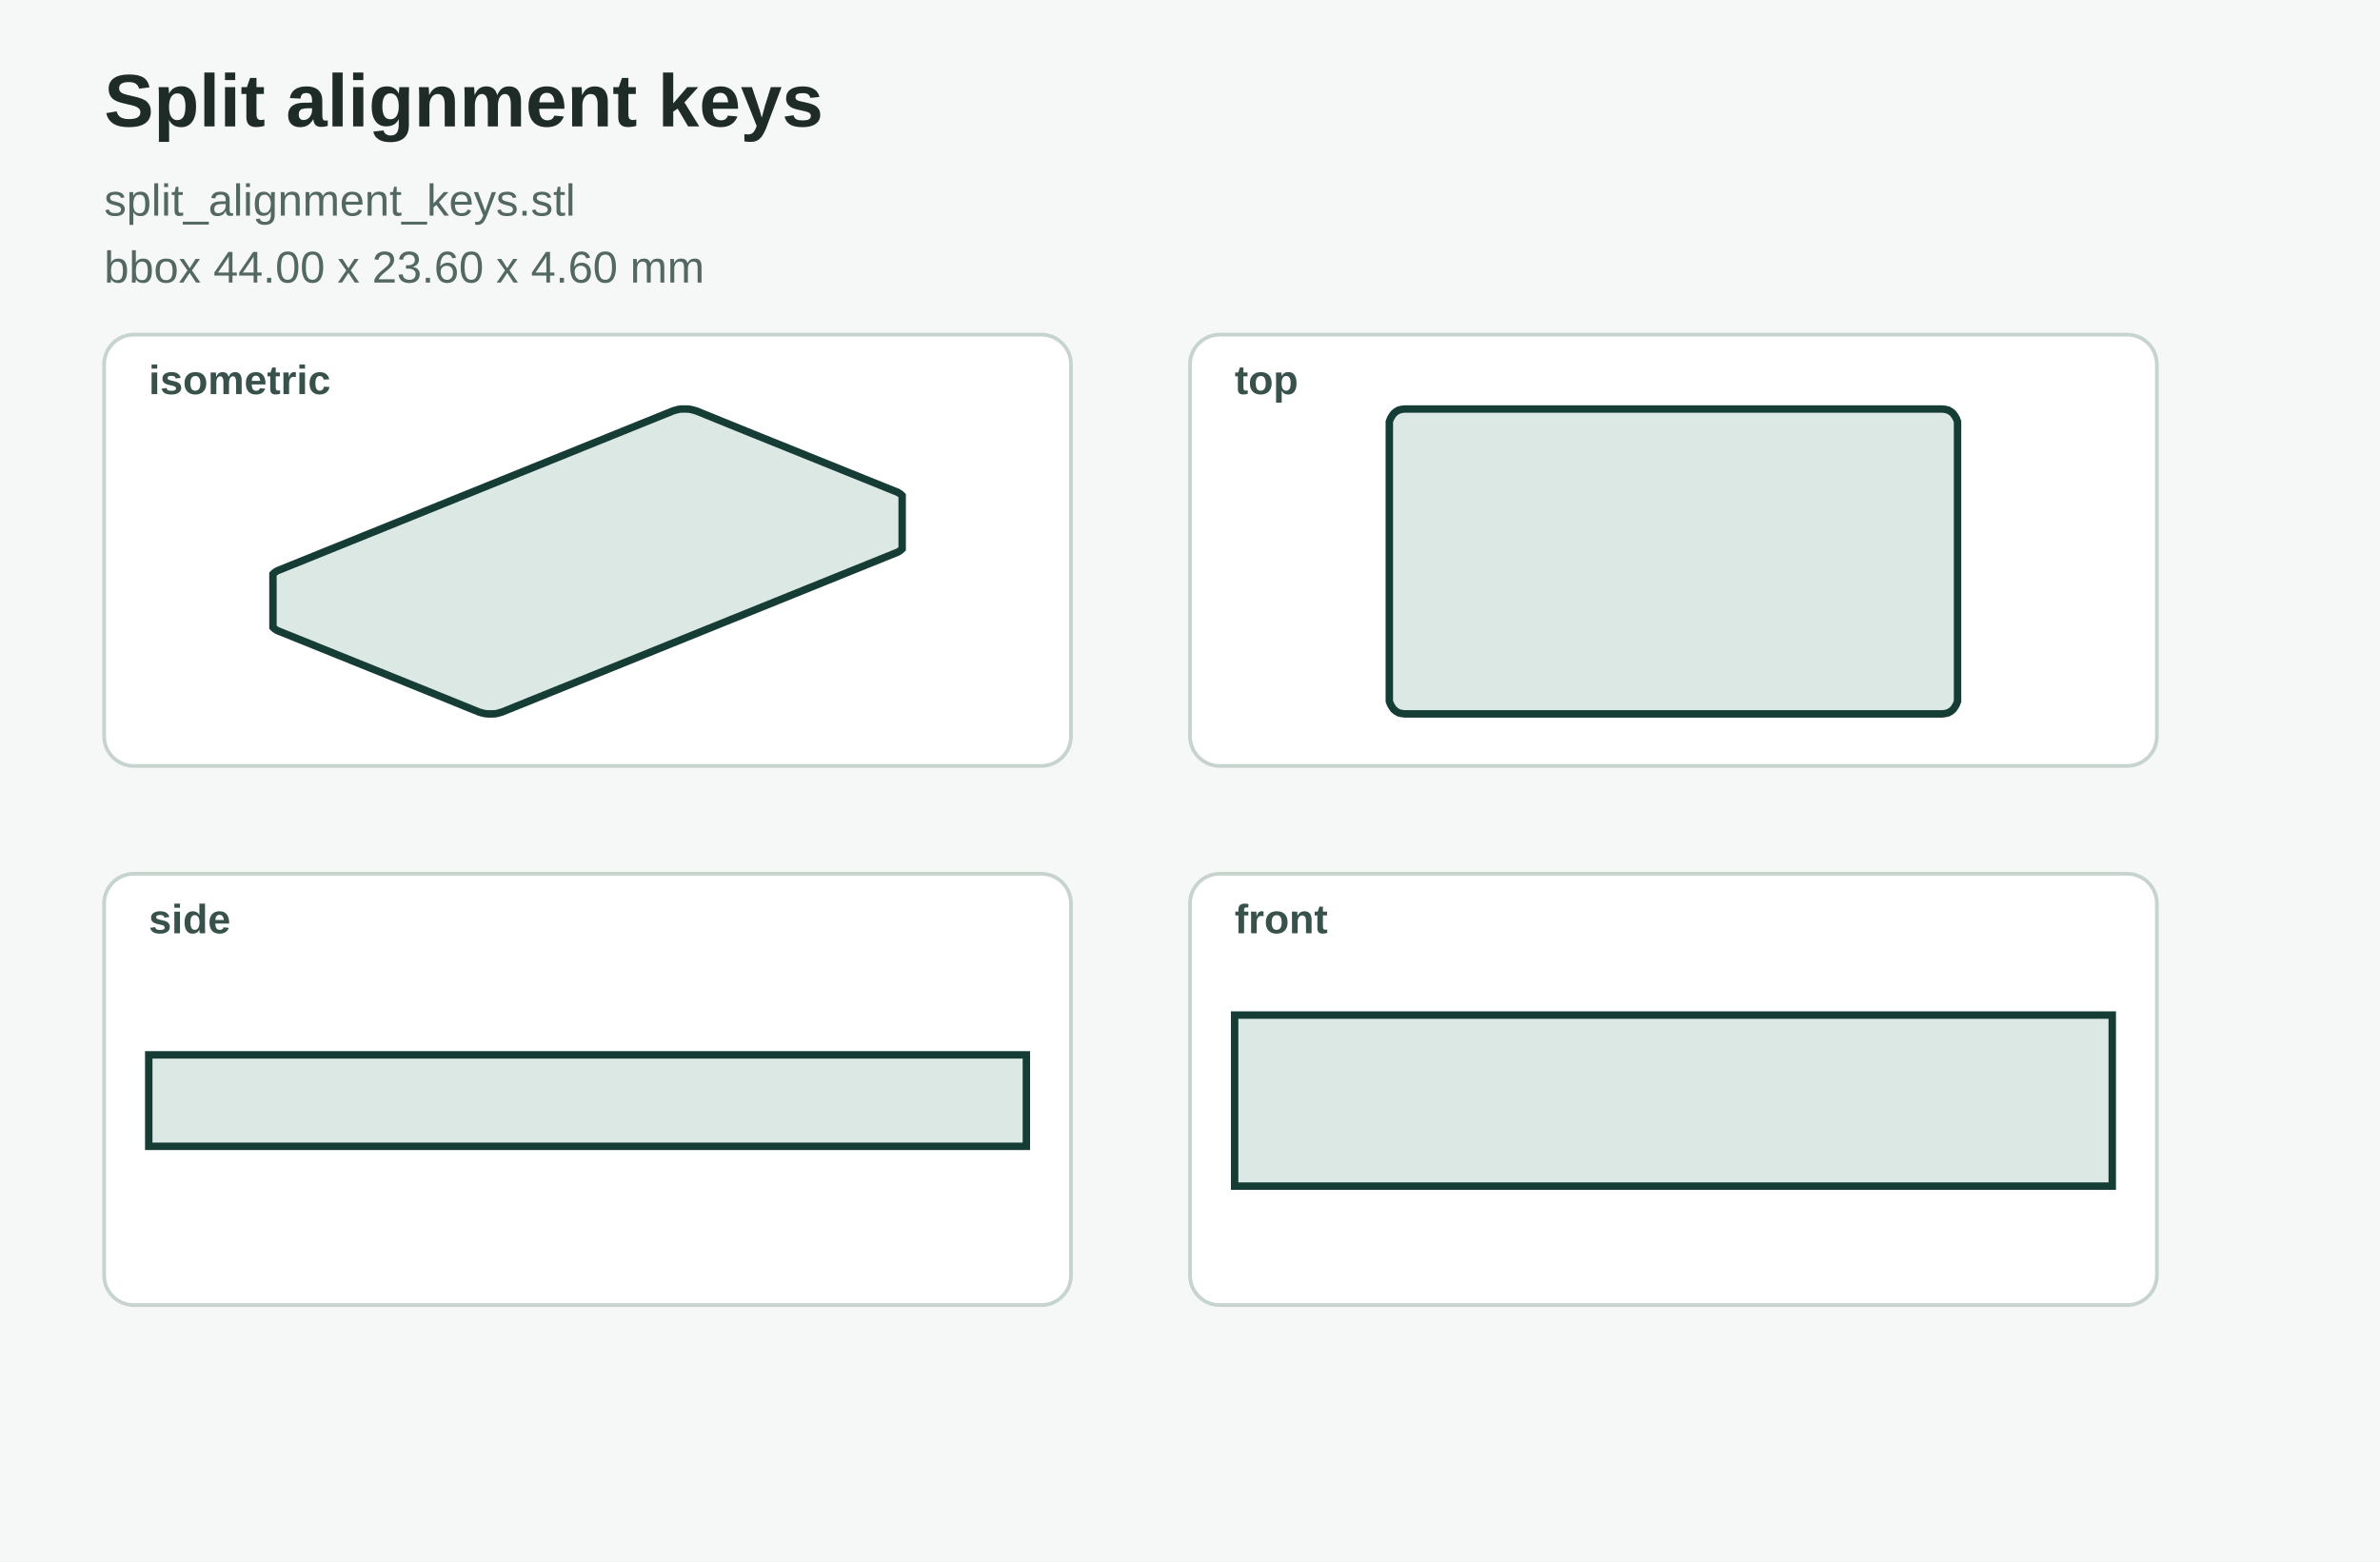
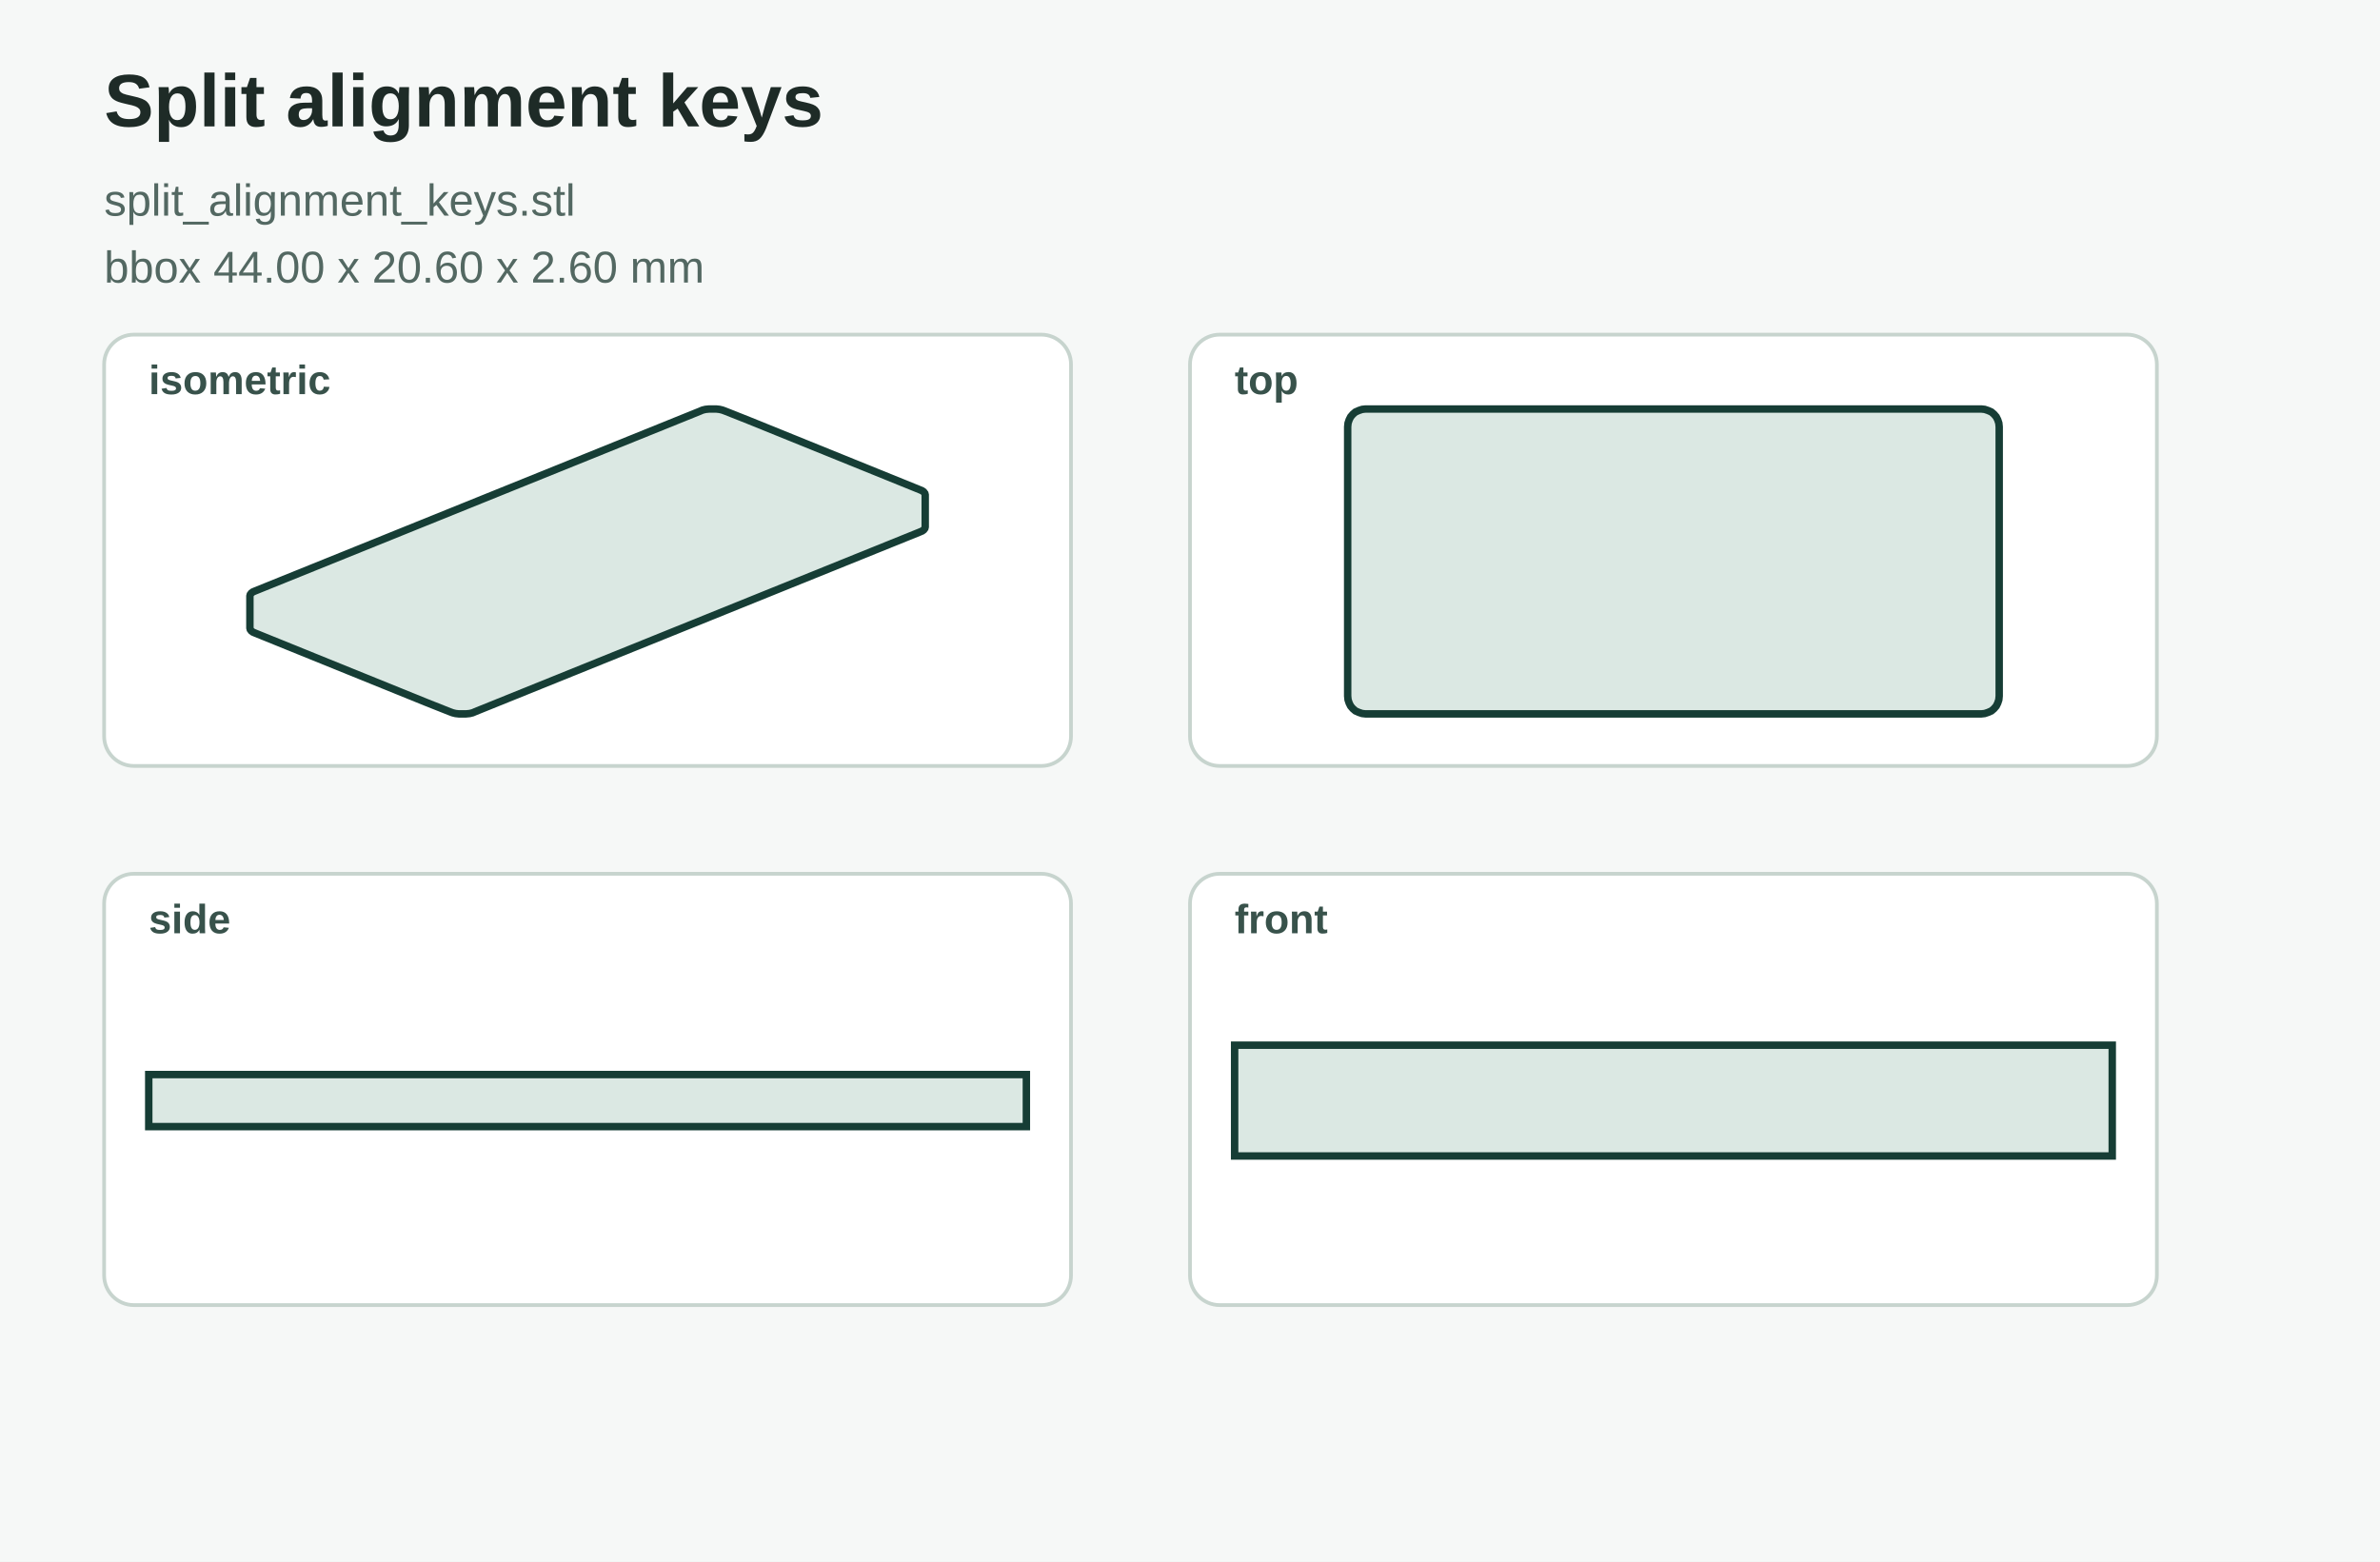
<svg xmlns="http://www.w3.org/2000/svg" width="640" height="420" viewBox="0 0 640 420" role="img">
  <rect width="640" height="420" fill="#f6f8f7" />
  <text x="28" y="34" font-family="Arial, sans-serif" font-size="20" font-weight="700" fill="#1e2b27">Split alignment keys</text>
  <text x="28" y="58" font-family="Arial, sans-serif" font-size="12" fill="#536862">split_alignment_keys.stl</text>
-   <text x="28" y="76" font-family="Arial, sans-serif" font-size="12" fill="#536862">bbox 44.00 x 23.60 x 4.60 mm</text>
+   <text x="28" y="76" font-family="Arial, sans-serif" font-size="12" fill="#536862">bbox 44.00 x 20.60 x 2.60 mm</text>
  <g aria-label="isometric projection">
    <rect x="28.0" y="90.0" width="260.0" height="116.0" rx="8" fill="#ffffff" stroke="#c7d4ce" />
    <text x="40.0" y="106.0" font-family="Arial, sans-serif" font-size="11" font-weight="700" fill="#38524b">isometric</text>
-     <polygon points="73.4,168.3 73.4,168.7 73.7,169.0 74.1,169.3 74.6,169.6 115.5,186.1 128.8,191.5 129.5,191.7 130.3,191.9 131.1,192.0 131.9,192.0 132.8,192.0 133.6,191.9 134.3,191.7 135.0,191.5 241.4,148.5 241.9,148.2 242.3,147.9 242.6,147.6 242.6,147.2 242.6,133.7 242.6,133.3 242.3,133.0 241.9,132.7 241.4,132.4 200.5,115.9 187.2,110.5 186.5,110.3 185.7,110.1 184.9,110.0 184.1,110.0 183.2,110.0 182.4,110.1 181.7,110.3 181.0,110.5 74.6,153.5 74.1,153.8 73.7,154.1 73.4,154.4 73.4,154.8" fill="#dbe8e3" stroke="#163d35" stroke-width="2" />
+     <polygon points="67.2,168.9 67.3,169.3 67.6,169.7 68.0,170.0 68.7,170.3 114.6,188.9 120.9,191.4 121.7,191.7 122.5,191.9 123.4,192.0 124.4,192.0 125.3,192.0 126.3,191.9 127.1,191.7 127.8,191.4 247.3,143.1 248.0,142.8 248.4,142.5 248.7,142.1 248.8,141.7 248.8,133.1 248.7,132.7 248.4,132.3 248.0,132.0 247.3,131.7 201.4,113.1 195.1,110.6 194.3,110.3 193.5,110.1 192.6,110.0 191.6,110.0 190.7,110.0 189.7,110.1 188.9,110.3 188.2,110.6 68.7,158.9 68.0,159.2 67.6,159.5 67.3,159.9 67.2,160.3" fill="#dbe8e3" stroke="#163d35" stroke-width="2" />
  </g>
  <g aria-label="top projection">
    <rect x="320.0" y="90.0" width="260.0" height="116.0" rx="8" fill="#ffffff" stroke="#c7d4ce" />
    <text x="332.0" y="106.0" font-family="Arial, sans-serif" font-size="11" font-weight="700" fill="#38524b">top</text>
-     <polygon points="373.6,187.8 373.6,188.6 373.9,189.4 374.3,190.1 374.8,190.8 375.4,191.3 376.1,191.7 376.9,191.9 377.7,192.0 522.3,192.0 523.1,191.9 523.9,191.7 524.6,191.3 525.2,190.8 525.7,190.1 526.1,189.4 526.4,188.6 526.4,187.8 526.4,114.2 526.4,113.4 526.1,112.6 525.7,111.9 525.2,111.2 524.6,110.7 523.9,110.3 523.1,110.1 522.3,110.0 377.7,110.0 376.9,110.1 376.1,110.3 375.4,110.7 374.8,111.2 374.3,111.9 373.9,112.6 373.6,113.4 373.6,114.2" fill="#dbe8e3" stroke="#163d35" stroke-width="2" />
+     <polygon points="362.4,187.2 362.5,188.2 362.8,189.1 363.2,189.9 363.8,190.6 364.5,191.2 365.4,191.6 366.3,191.9 367.2,192.0 532.8,192.0 533.7,191.9 534.6,191.6 535.5,191.2 536.2,190.6 536.8,189.9 537.2,189.1 537.5,188.2 537.6,187.2 537.6,114.8 537.5,113.8 537.2,112.9 536.8,112.1 536.2,111.4 535.5,110.8 534.6,110.4 533.7,110.1 532.8,110.0 367.2,110.0 366.3,110.1 365.4,110.4 364.5,110.8 363.8,111.4 363.2,112.1 362.8,112.9 362.5,113.8 362.4,114.8" fill="#dbe8e3" stroke="#163d35" stroke-width="2" />
  </g>
  <g aria-label="side projection">
    <rect x="28.0" y="235.0" width="260.0" height="116.0" rx="8" fill="#ffffff" stroke="#c7d4ce" />
    <text x="40.0" y="251.0" font-family="Arial, sans-serif" font-size="11" font-weight="700" fill="#38524b">side</text>
-     <polygon points="40.0,308.3 276.0,308.3 276.0,283.7 40.0,283.7" fill="#dbe8e3" stroke="#163d35" stroke-width="2" />
+     <polygon points="40.0,303.0 276.0,303.0 276.0,289.0 40.0,289.0" fill="#dbe8e3" stroke="#163d35" stroke-width="2" />
  </g>
  <g aria-label="front projection">
    <rect x="320.0" y="235.0" width="260.0" height="116.0" rx="8" fill="#ffffff" stroke="#c7d4ce" />
    <text x="332.0" y="251.0" font-family="Arial, sans-serif" font-size="11" font-weight="700" fill="#38524b">front</text>
-     <polygon points="332.0,319.0 568.0,319.0 568.0,273.0 332.0,273.0" fill="#dbe8e3" stroke="#163d35" stroke-width="2" />
+     <polygon points="332.0,310.9 568.0,310.9 568.0,281.1 332.0,281.1" fill="#dbe8e3" stroke="#163d35" stroke-width="2" />
  </g>
</svg>
